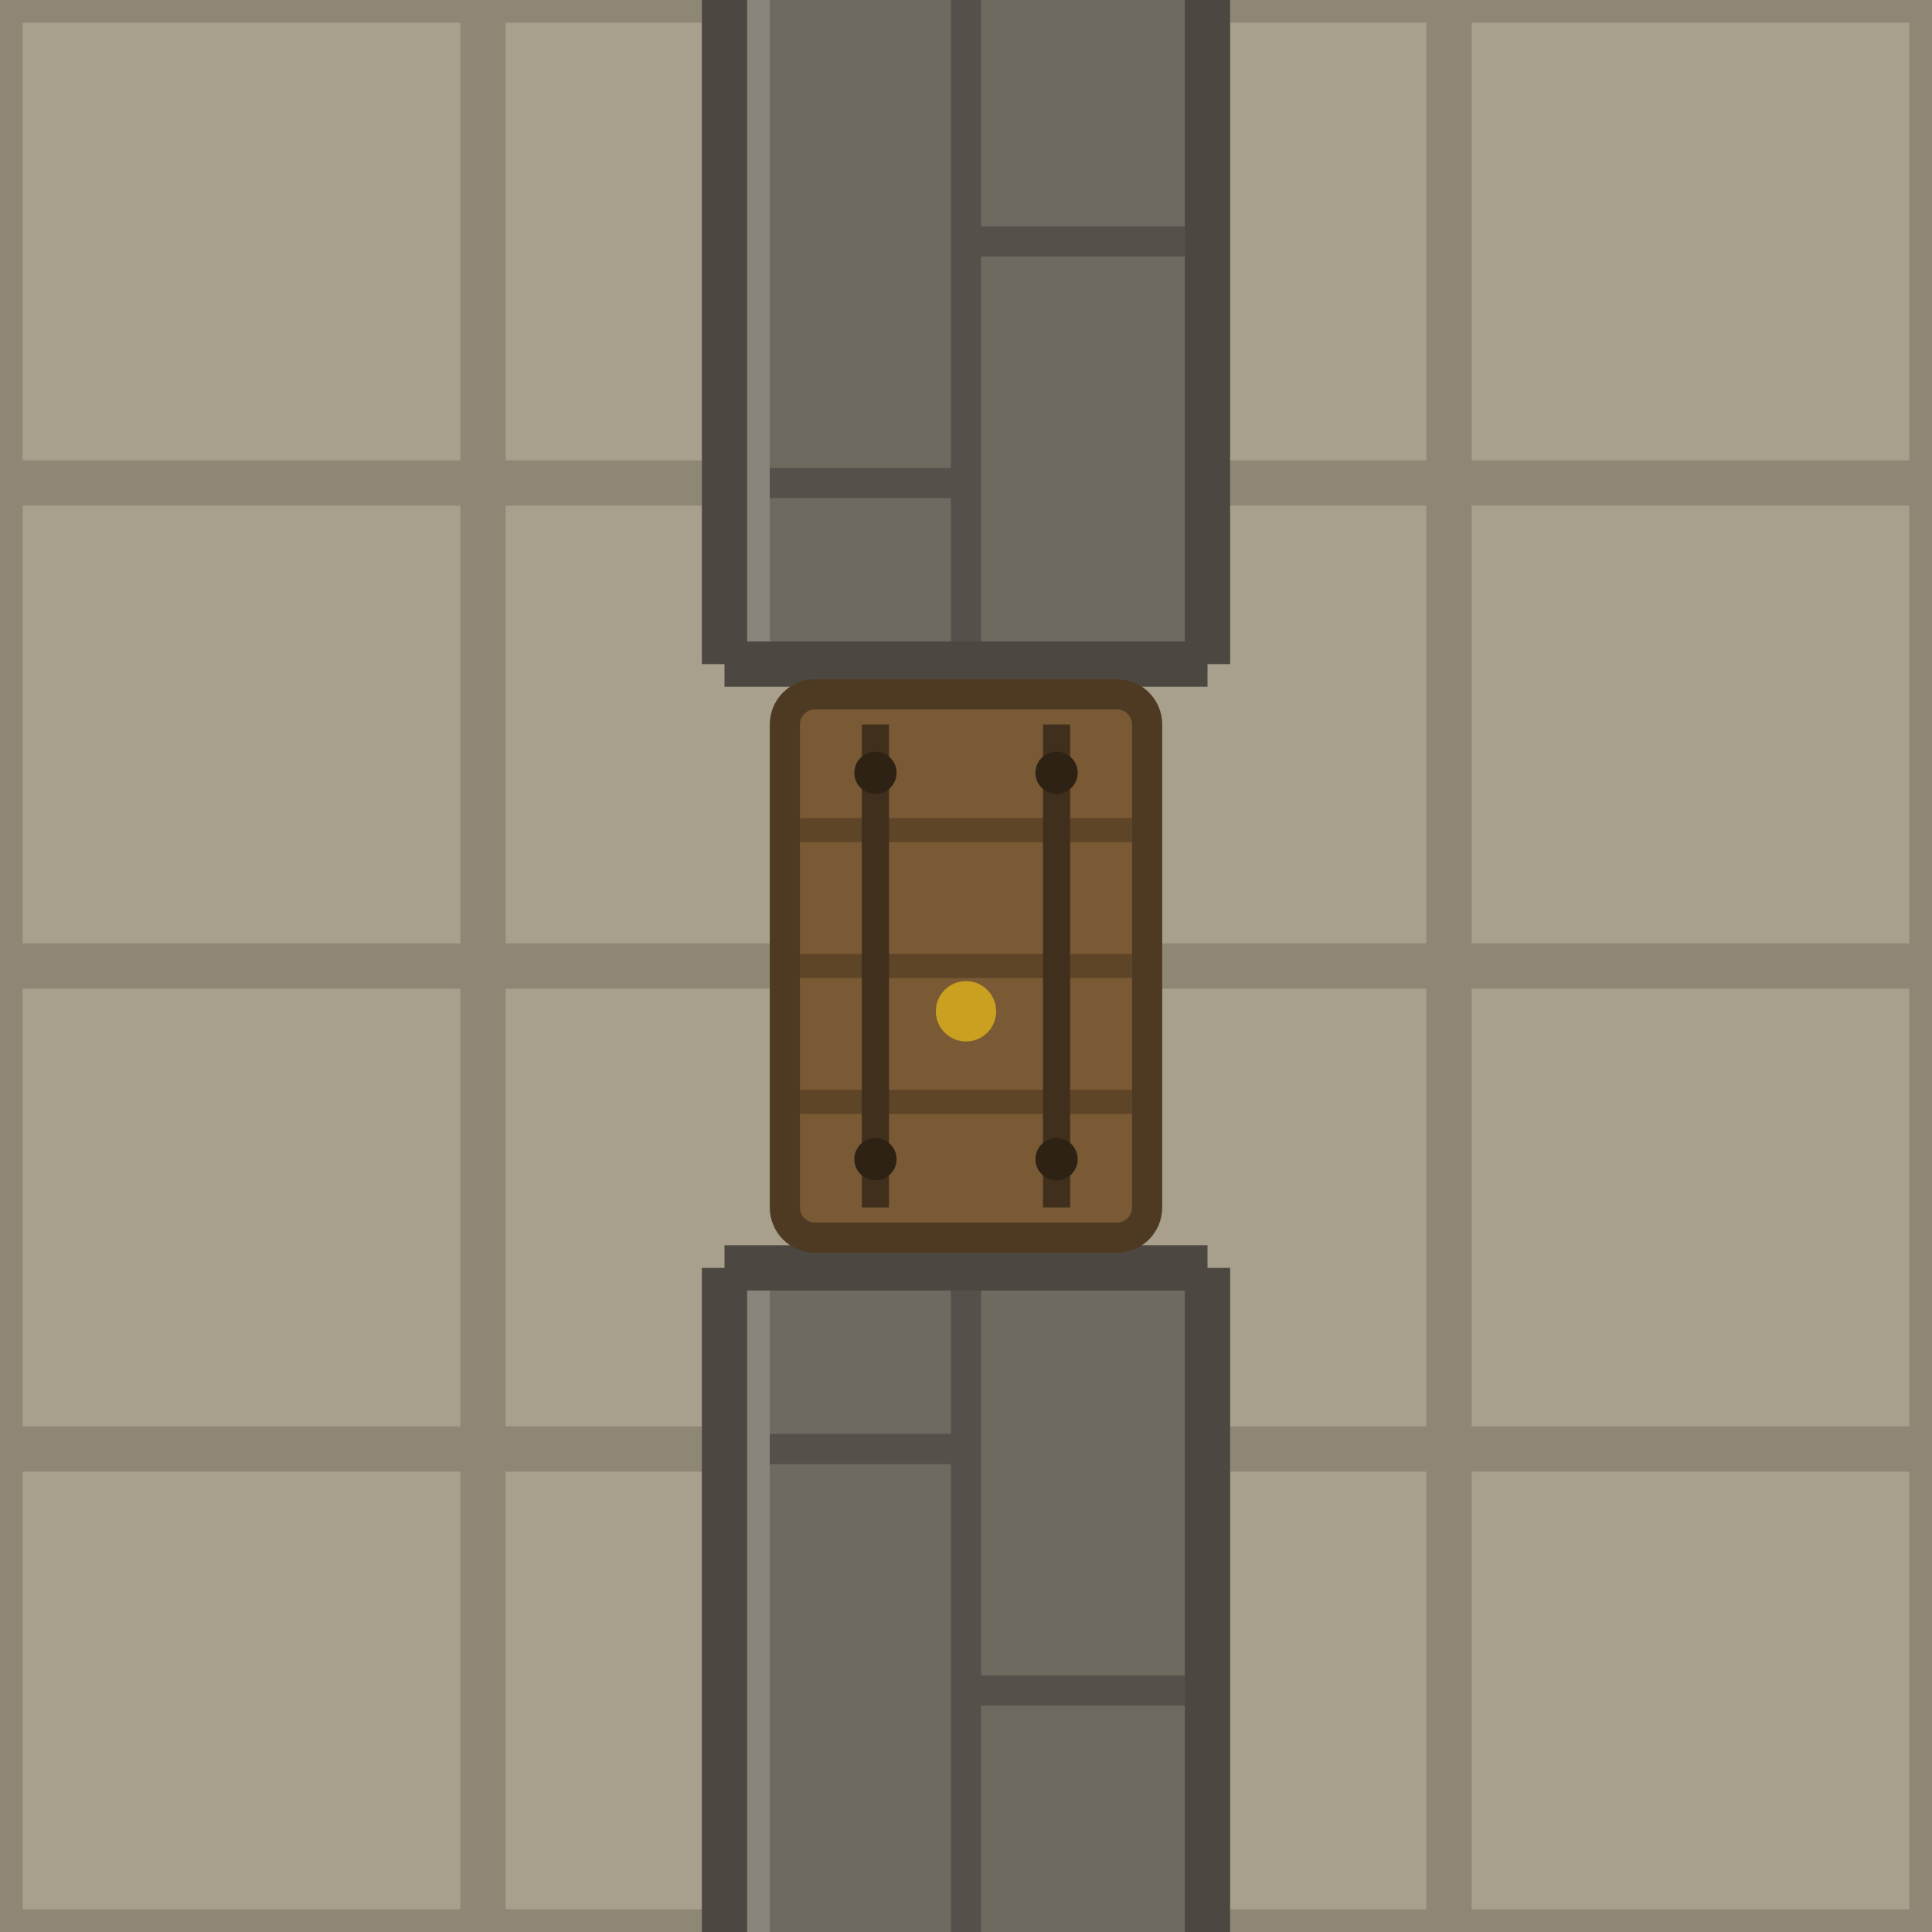
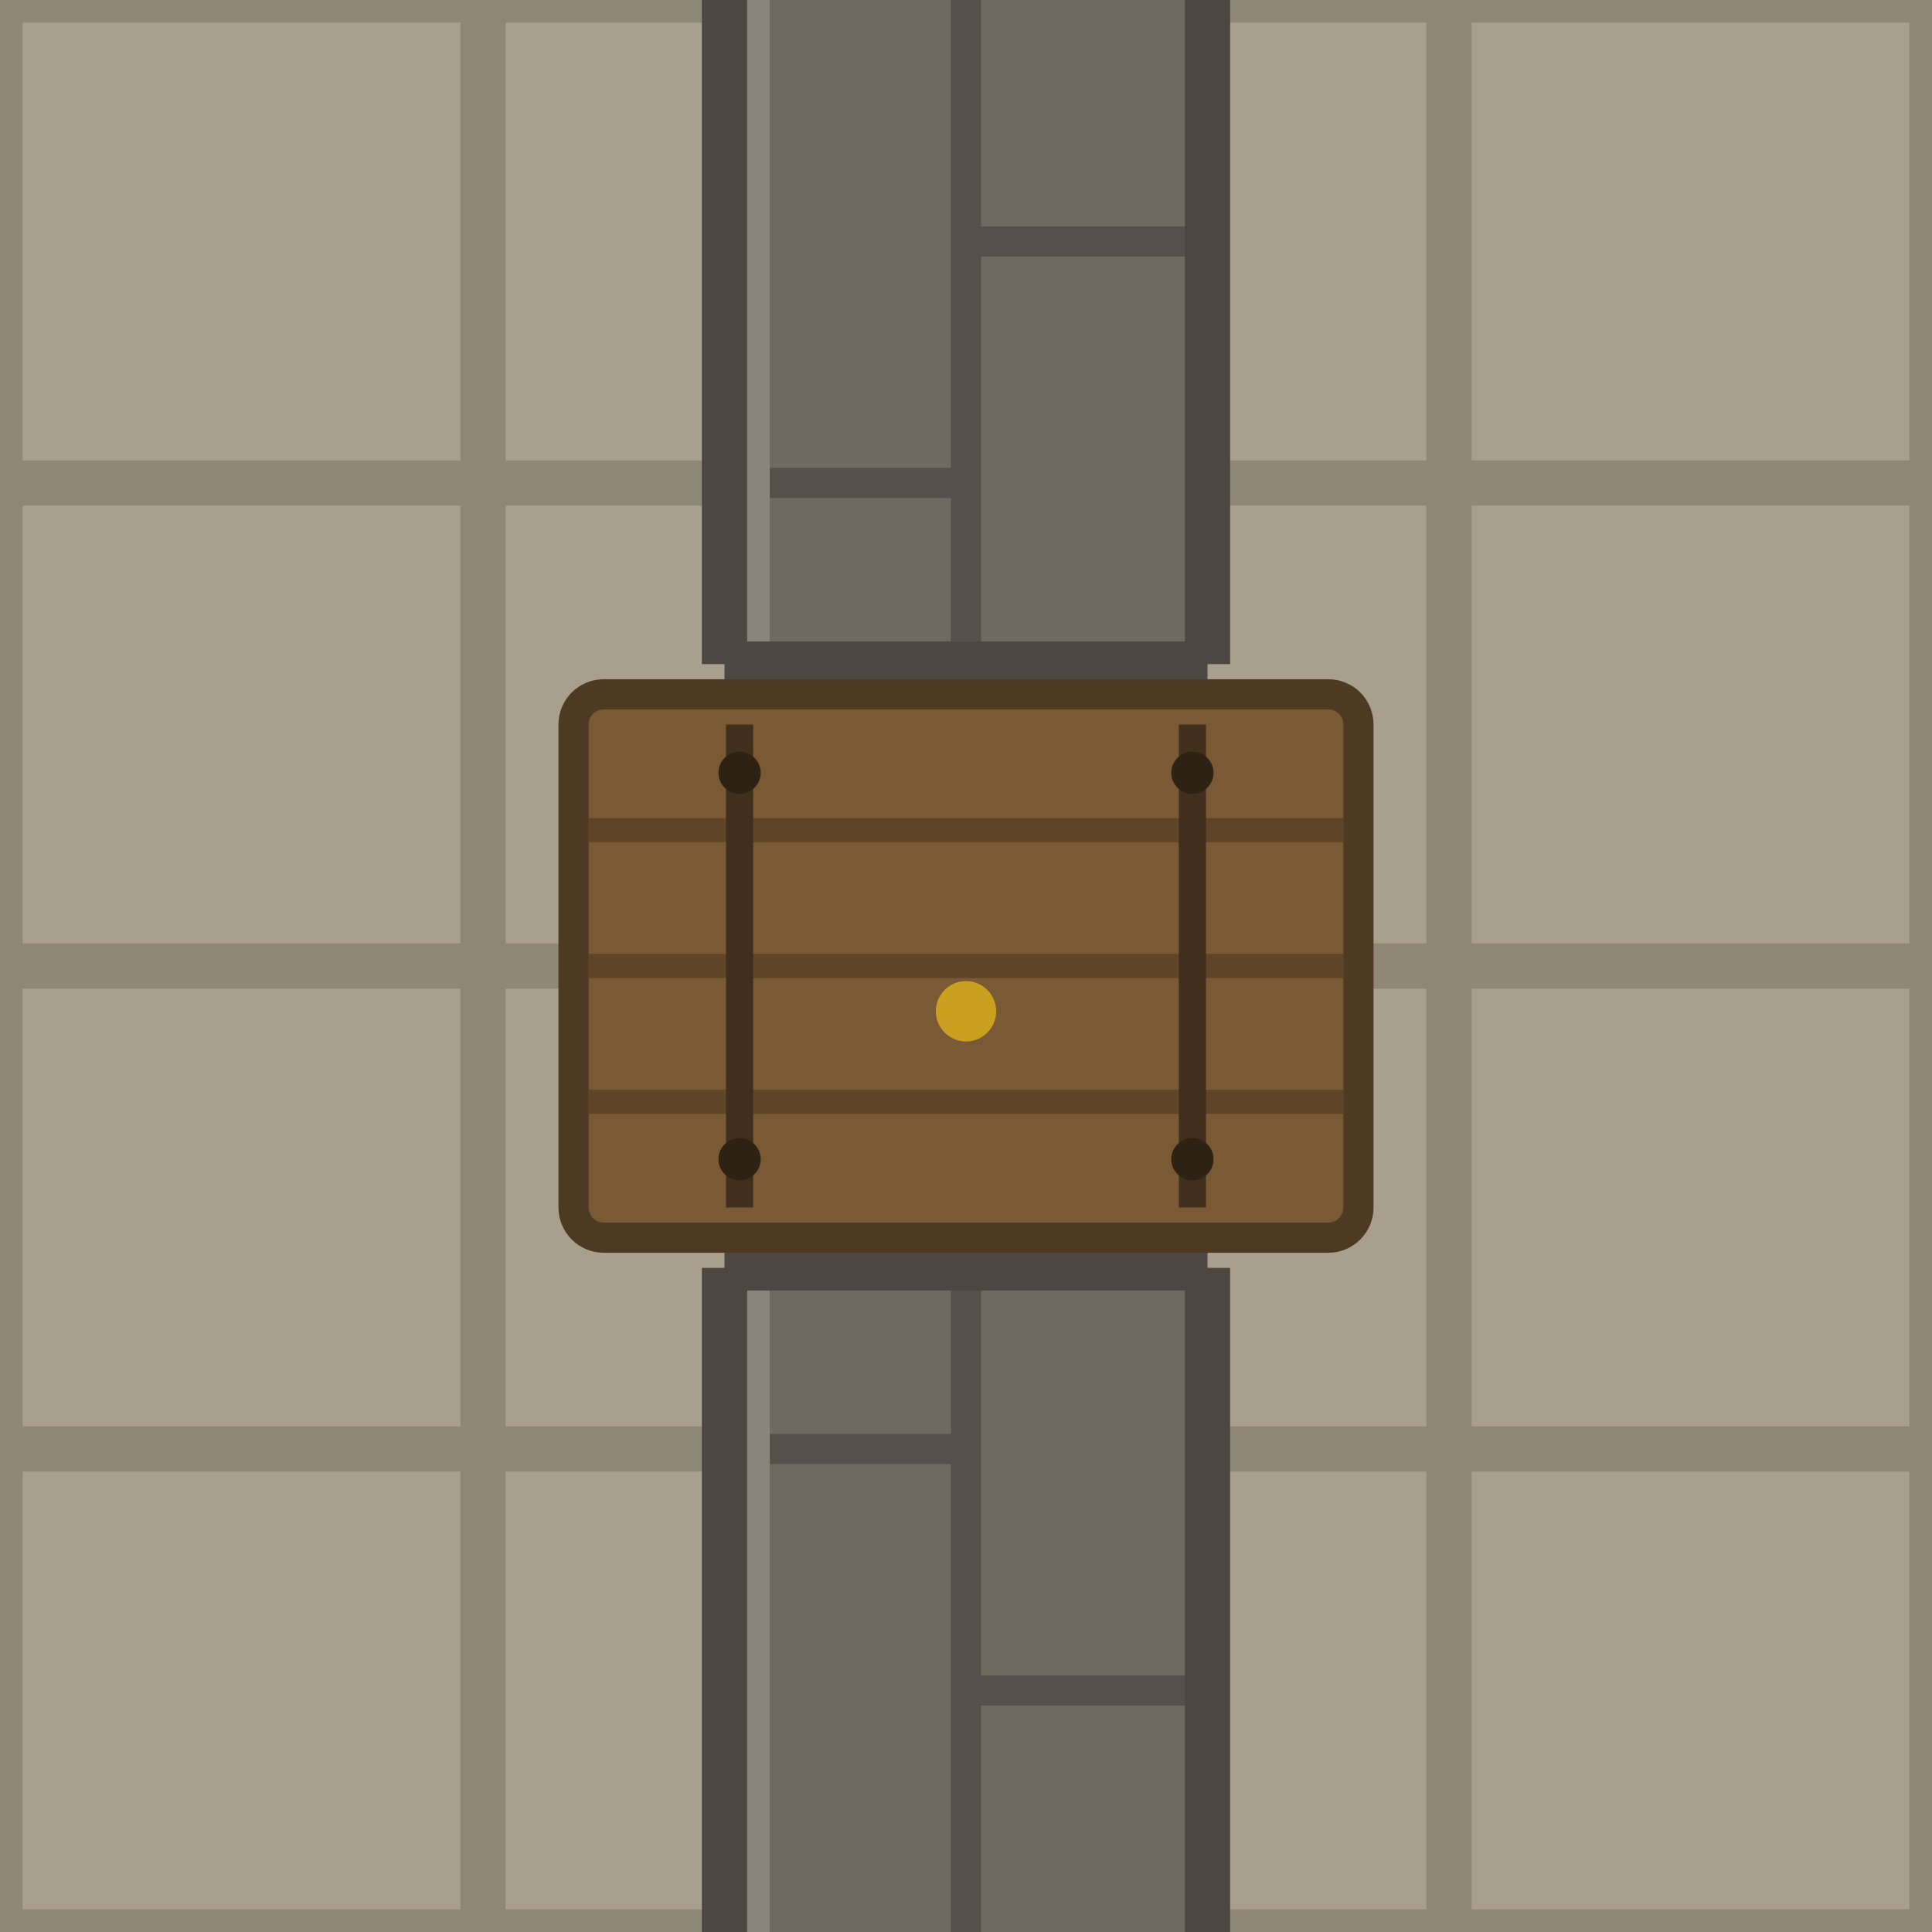
<svg xmlns="http://www.w3.org/2000/svg" viewBox="0 0 64 64">
  <rect width="64" height="64" fill="#a89f8d" />
  <g stroke="#8f8776" stroke-width="1.5" fill="none">
    <path d="M0 0 H64 M0 16 H64 M0 32 H64 M0 48 H64 M0 64 H64" />
    <path d="M0 0 V64 M16 0 V64 M32 0 V64 M48 0 V64 M64 0 V64" />
  </g>
  <rect x="24" width="16" height="22" fill="#6f6a60" />
  <rect x="24" y="42" width="16" height="22" fill="#6f6a60" />
  <path d="M32 0 V22 M32 42 V64" stroke="#55514a" stroke-width="1" fill="none" />
  <path d="M24 16 H32 M32 8 H40 M24 48 H32 M32 56 H40" stroke="#55514a" stroke-width="1" fill="none" />
  <path d="M25 0 V22 M25 42 V64" stroke="#8a857a" stroke-width="1" fill="none" />
  <path d="M24 0 V22 M40 0 V22 M24 42 V64 M40 42 V64 M24 22 H40 M24 42 H40" stroke="#4c4841" stroke-width="1.5" fill="none" />
-   <rect x="26" y="23" width="12" height="18" rx="1" fill="#7a5a34" stroke="#4e3a22" stroke-width="1" />
-   <path d="M26.5 27.5 H37.5 M26.5 32 H37.5 M26.5 36.5 H37.5" stroke="#5f4527" stroke-width="0.8" fill="none" />
-   <path d="M29 24 V40 M35 24 V40" stroke="#3f2f1c" stroke-width="0.9" fill="none" />
-   <circle cx="29" cy="25.6" r="0.7" fill="#2e2214" />
-   <circle cx="29" cy="38.4" r="0.7" fill="#2e2214" />
-   <circle cx="35" cy="25.6" r="0.7" fill="#2e2214" />
-   <circle cx="35" cy="38.4" r="0.7" fill="#2e2214" />
+   <rect x="19" y="23" width="26" height="18" rx="1" fill="#7a5a34" stroke="#4e3a22" stroke-width="1" />
+   <path d="M19.5 27.5 H44.5 M19.5 32 H44.5 M19.5 36.5 H44.5" stroke="#5f4527" stroke-width="0.8" fill="none" />
+   <path d="M24.5 24 V40 M39.5 24 V40" stroke="#3f2f1c" stroke-width="0.9" fill="none" />
+   <circle cx="24.5" cy="25.6" r="0.7" fill="#2e2214" />
+   <circle cx="24.5" cy="38.4" r="0.7" fill="#2e2214" />
+   <circle cx="39.5" cy="25.6" r="0.7" fill="#2e2214" />
+   <circle cx="39.5" cy="38.4" r="0.7" fill="#2e2214" />
  <circle cx="32" cy="33.5" r="1" fill="#c9a020" />
</svg>
